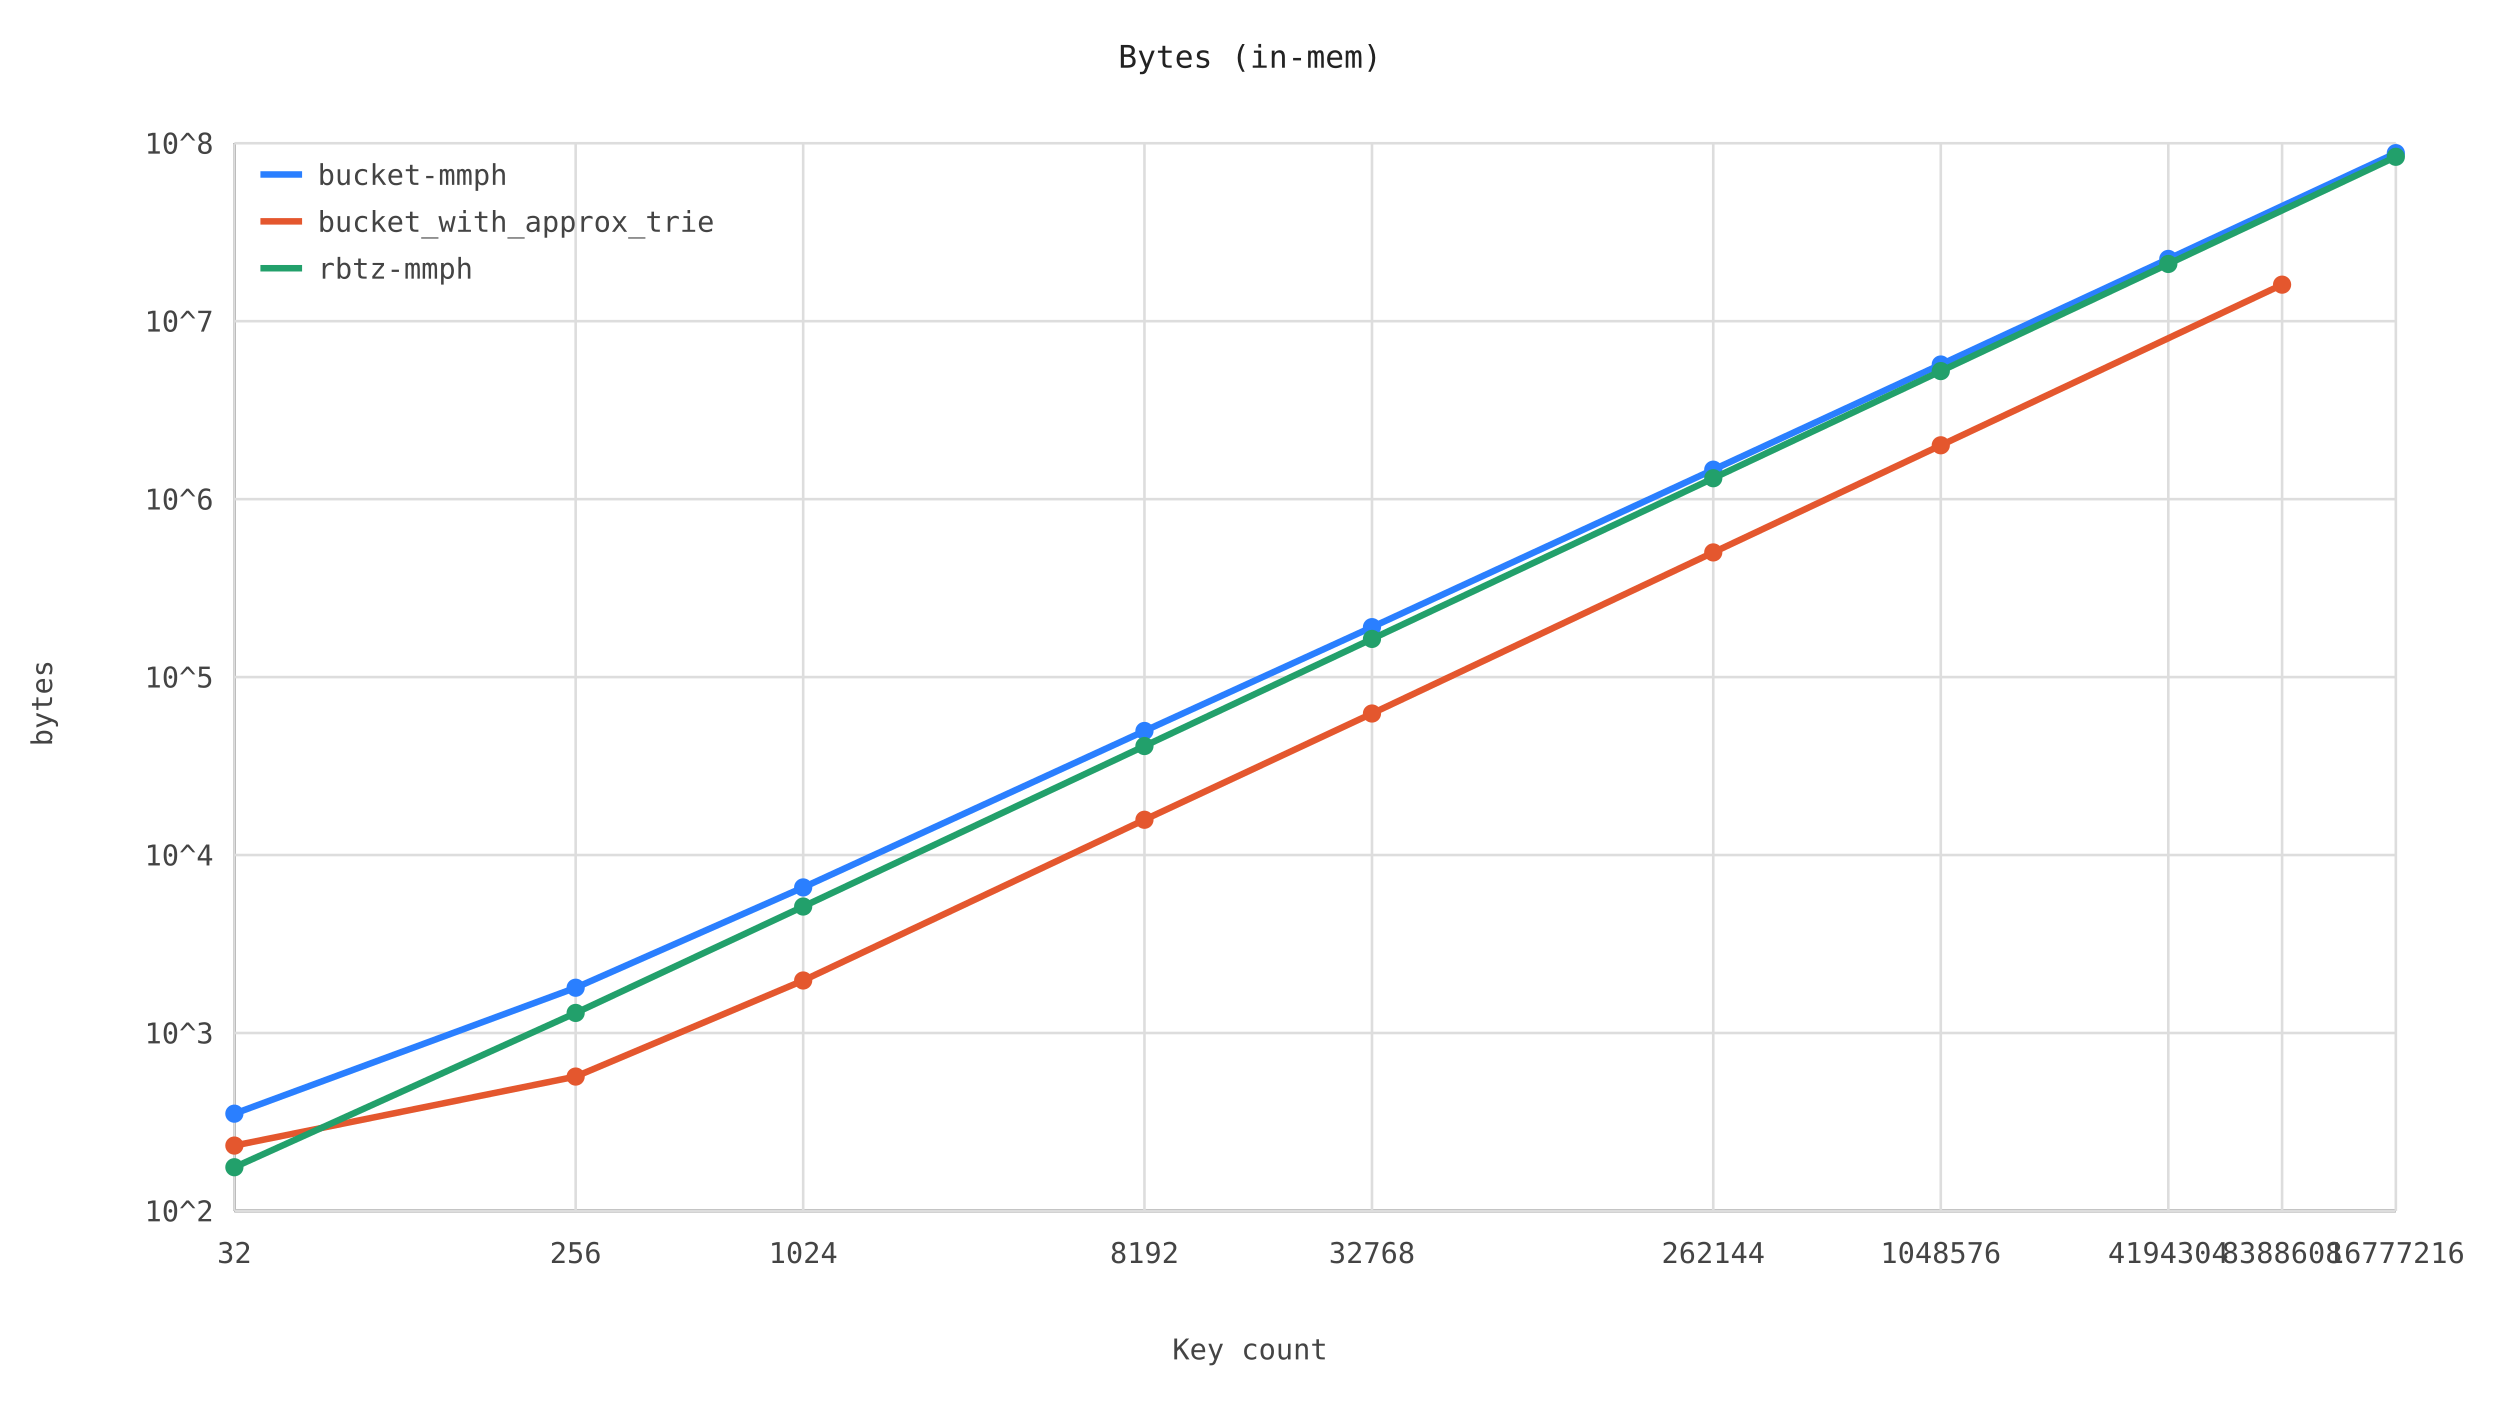
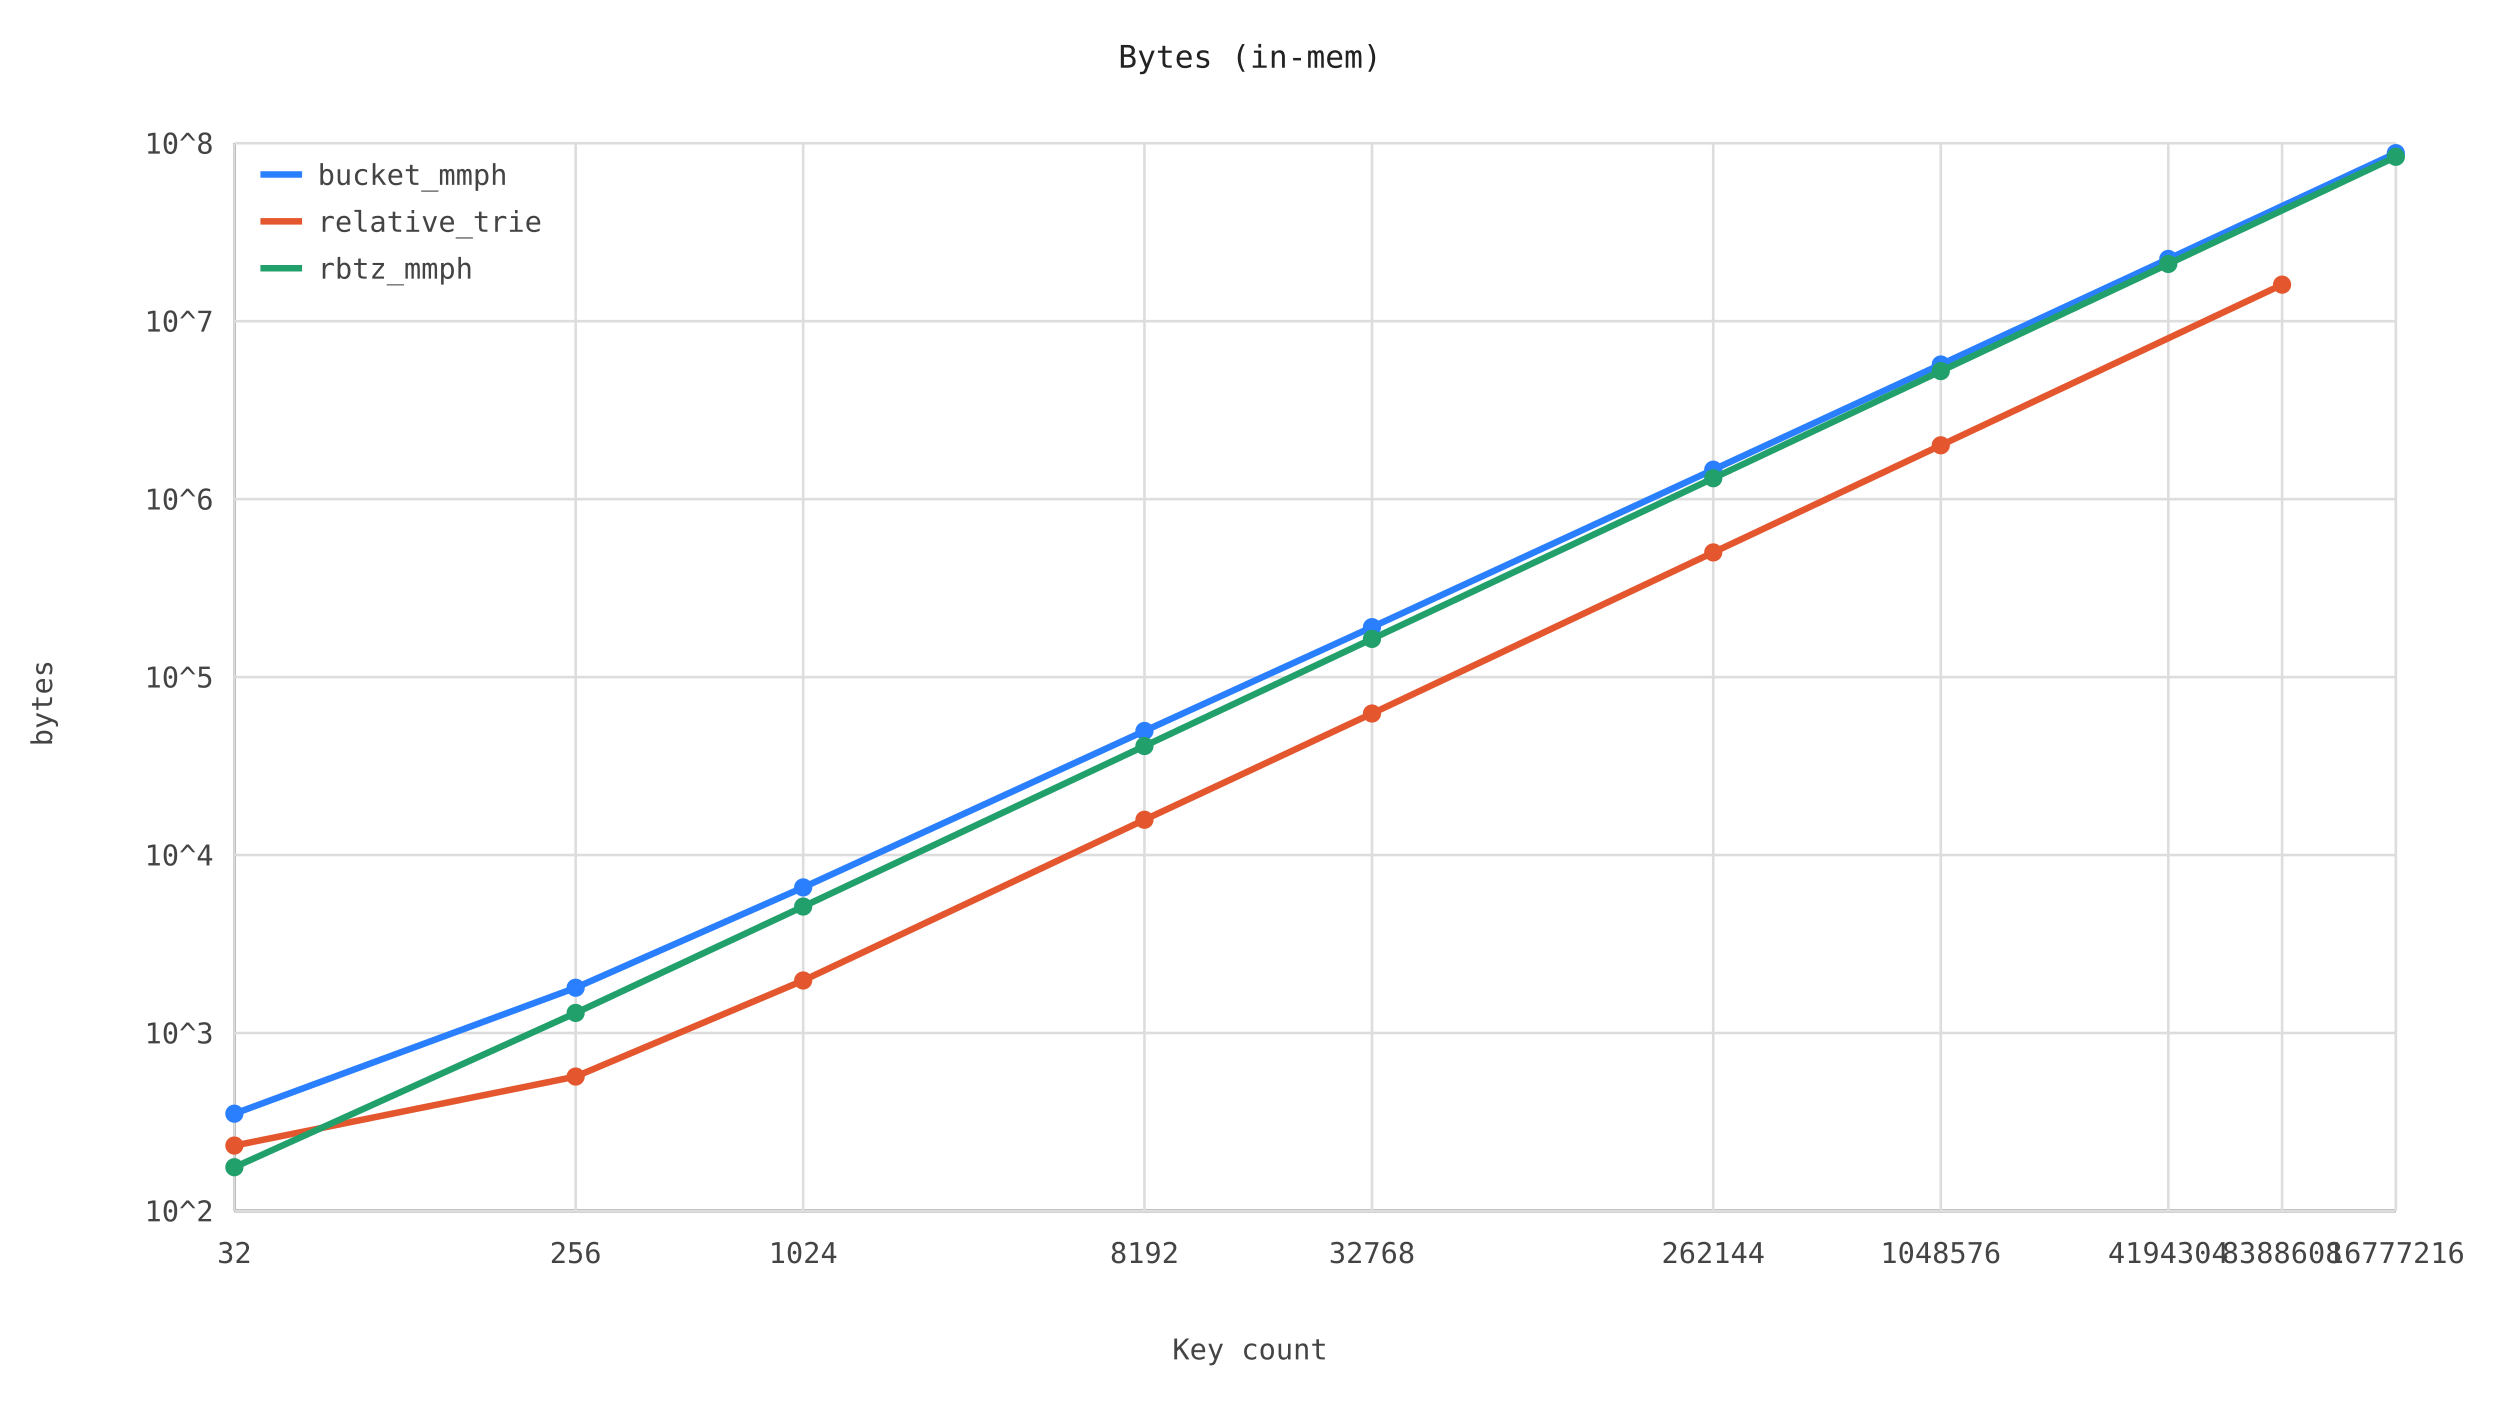
<svg xmlns="http://www.w3.org/2000/svg" width="960" height="540" viewBox="0 0 960 540">
  <style>text{font-family:Menlo,Monaco,monospace;font-size:12px;fill:#222} .axis{stroke:#333;stroke-width:1} .grid{stroke:#ddd;stroke-width:1} .label{font-size:11px;fill:#444}</style>
  <text x="480.0" y="26" text-anchor="middle">Bytes (in-mem)</text>
  <line class="axis" x1="90" y1="465" x2="920" y2="465" />
  <line class="axis" x1="90" y1="55" x2="90" y2="465" />
  <line class="grid" x1="90" y1="465.00" x2="920" y2="465.00" />
  <text class="label" x="82" y="469.00" text-anchor="end">10^2</text>
  <line class="grid" x1="90" y1="396.67" x2="920" y2="396.67" />
  <text class="label" x="82" y="400.67" text-anchor="end">10^3</text>
  <line class="grid" x1="90" y1="328.33" x2="920" y2="328.33" />
  <text class="label" x="82" y="332.33" text-anchor="end">10^4</text>
  <line class="grid" x1="90" y1="260.00" x2="920" y2="260.00" />
  <text class="label" x="82" y="264.00" text-anchor="end">10^5</text>
  <line class="grid" x1="90" y1="191.67" x2="920" y2="191.67" />
  <text class="label" x="82" y="195.67" text-anchor="end">10^6</text>
  <line class="grid" x1="90" y1="123.33" x2="920" y2="123.33" />
  <text class="label" x="82" y="127.33" text-anchor="end">10^7</text>
  <line class="grid" x1="90" y1="55.00" x2="920" y2="55.00" />
  <text class="label" x="82" y="59.00" text-anchor="end">10^8</text>
  <line class="grid" x1="90.00" y1="55" x2="90.00" y2="465" />
  <text class="label" x="90.00" y="485" text-anchor="middle">32</text>
  <line class="grid" x1="221.05" y1="55" x2="221.05" y2="465" />
  <text class="label" x="221.05" y="485" text-anchor="middle">256</text>
  <line class="grid" x1="308.42" y1="55" x2="308.42" y2="465" />
  <text class="label" x="308.42" y="485" text-anchor="middle">1024</text>
  <line class="grid" x1="439.47" y1="55" x2="439.47" y2="465" />
  <text class="label" x="439.47" y="485" text-anchor="middle">8192</text>
  <line class="grid" x1="526.84" y1="55" x2="526.84" y2="465" />
  <text class="label" x="526.84" y="485" text-anchor="middle">32768</text>
  <line class="grid" x1="657.89" y1="55" x2="657.89" y2="465" />
  <text class="label" x="657.89" y="485" text-anchor="middle">262144</text>
  <line class="grid" x1="745.26" y1="55" x2="745.26" y2="465" />
  <text class="label" x="745.26" y="485" text-anchor="middle">1048576</text>
  <line class="grid" x1="832.63" y1="55" x2="832.63" y2="465" />
  <text class="label" x="832.63" y="485" text-anchor="middle">4194304</text>
  <line class="grid" x1="876.32" y1="55" x2="876.32" y2="465" />
  <text class="label" x="876.32" y="485" text-anchor="middle">8388608</text>
  <line class="grid" x1="920.00" y1="55" x2="920.00" y2="465" />
  <text class="label" x="920.00" y="485" text-anchor="middle">16777216</text>
  <polyline fill="none" stroke="#2a7fff" stroke-width="2.5" points="90.00,427.65 221.05,379.29 308.42,340.77 439.47,280.69 526.84,240.82 657.89,180.36 745.26,139.97 832.63,99.42 920.00,58.80" />
  <circle cx="90.00" cy="427.65" r="3.5" fill="#2a7fff" />
  <circle cx="221.05" cy="379.29" r="3.5" fill="#2a7fff" />
  <circle cx="308.42" cy="340.77" r="3.5" fill="#2a7fff" />
  <circle cx="439.47" cy="280.69" r="3.5" fill="#2a7fff" />
  <circle cx="526.84" cy="240.82" r="3.5" fill="#2a7fff" />
  <circle cx="657.89" cy="180.36" r="3.5" fill="#2a7fff" />
  <circle cx="745.26" cy="139.97" r="3.5" fill="#2a7fff" />
  <circle cx="832.63" cy="99.42" r="3.5" fill="#2a7fff" />
  <circle cx="920.00" cy="58.80" r="3.5" fill="#2a7fff" />
  <line x1="100" y1="67" x2="116" y2="67" stroke="#2a7fff" stroke-width="2.5" />
-   <text class="label" x="122" y="71">bucket-mmph</text>
+   <text class="label" x="122" y="71">bucket_mmph</text>
  <polyline fill="none" stroke="#e4572e" stroke-width="2.5" points="90.00,439.90 221.05,413.40 308.42,376.51 439.47,314.79 526.84,273.99 657.89,212.13 745.26,170.99 876.32,109.31" />
  <circle cx="90.00" cy="439.90" r="3.5" fill="#e4572e" />
  <circle cx="221.05" cy="413.40" r="3.5" fill="#e4572e" />
  <circle cx="308.42" cy="376.51" r="3.5" fill="#e4572e" />
  <circle cx="439.47" cy="314.79" r="3.5" fill="#e4572e" />
  <circle cx="526.84" cy="273.99" r="3.5" fill="#e4572e" />
  <circle cx="657.89" cy="212.13" r="3.5" fill="#e4572e" />
  <circle cx="745.26" cy="170.99" r="3.5" fill="#e4572e" />
  <circle cx="876.32" cy="109.31" r="3.5" fill="#e4572e" />
  <line x1="100" y1="85" x2="116" y2="85" stroke="#e4572e" stroke-width="2.5" />
-   <text class="label" x="122" y="89">bucket_with_approx_trie</text>
+   <text class="label" x="122" y="89">relative_trie</text>
  <polyline fill="none" stroke="#22a06b" stroke-width="2.5" points="90.00,448.22 221.05,388.97 308.42,348.11 439.47,286.48 526.84,245.35 657.89,183.64 745.26,142.50 832.63,101.36 920.00,60.21" />
  <circle cx="90.00" cy="448.22" r="3.5" fill="#22a06b" />
  <circle cx="221.05" cy="388.97" r="3.5" fill="#22a06b" />
  <circle cx="308.42" cy="348.11" r="3.5" fill="#22a06b" />
  <circle cx="439.47" cy="286.48" r="3.5" fill="#22a06b" />
  <circle cx="526.84" cy="245.35" r="3.5" fill="#22a06b" />
  <circle cx="657.89" cy="183.64" r="3.5" fill="#22a06b" />
  <circle cx="745.26" cy="142.50" r="3.5" fill="#22a06b" />
  <circle cx="832.63" cy="101.36" r="3.5" fill="#22a06b" />
  <circle cx="920.00" cy="60.21" r="3.5" fill="#22a06b" />
  <line x1="100" y1="103" x2="116" y2="103" stroke="#22a06b" stroke-width="2.5" />
-   <text class="label" x="122" y="107">rbtz-mmph</text>
+   <text class="label" x="122" y="107">rbtz_mmph</text>
  <text class="label" x="480.0" y="522" text-anchor="middle">Key count</text>
  <text class="label" transform="translate(20,270.0) rotate(-90)" text-anchor="middle">bytes</text>
</svg>
